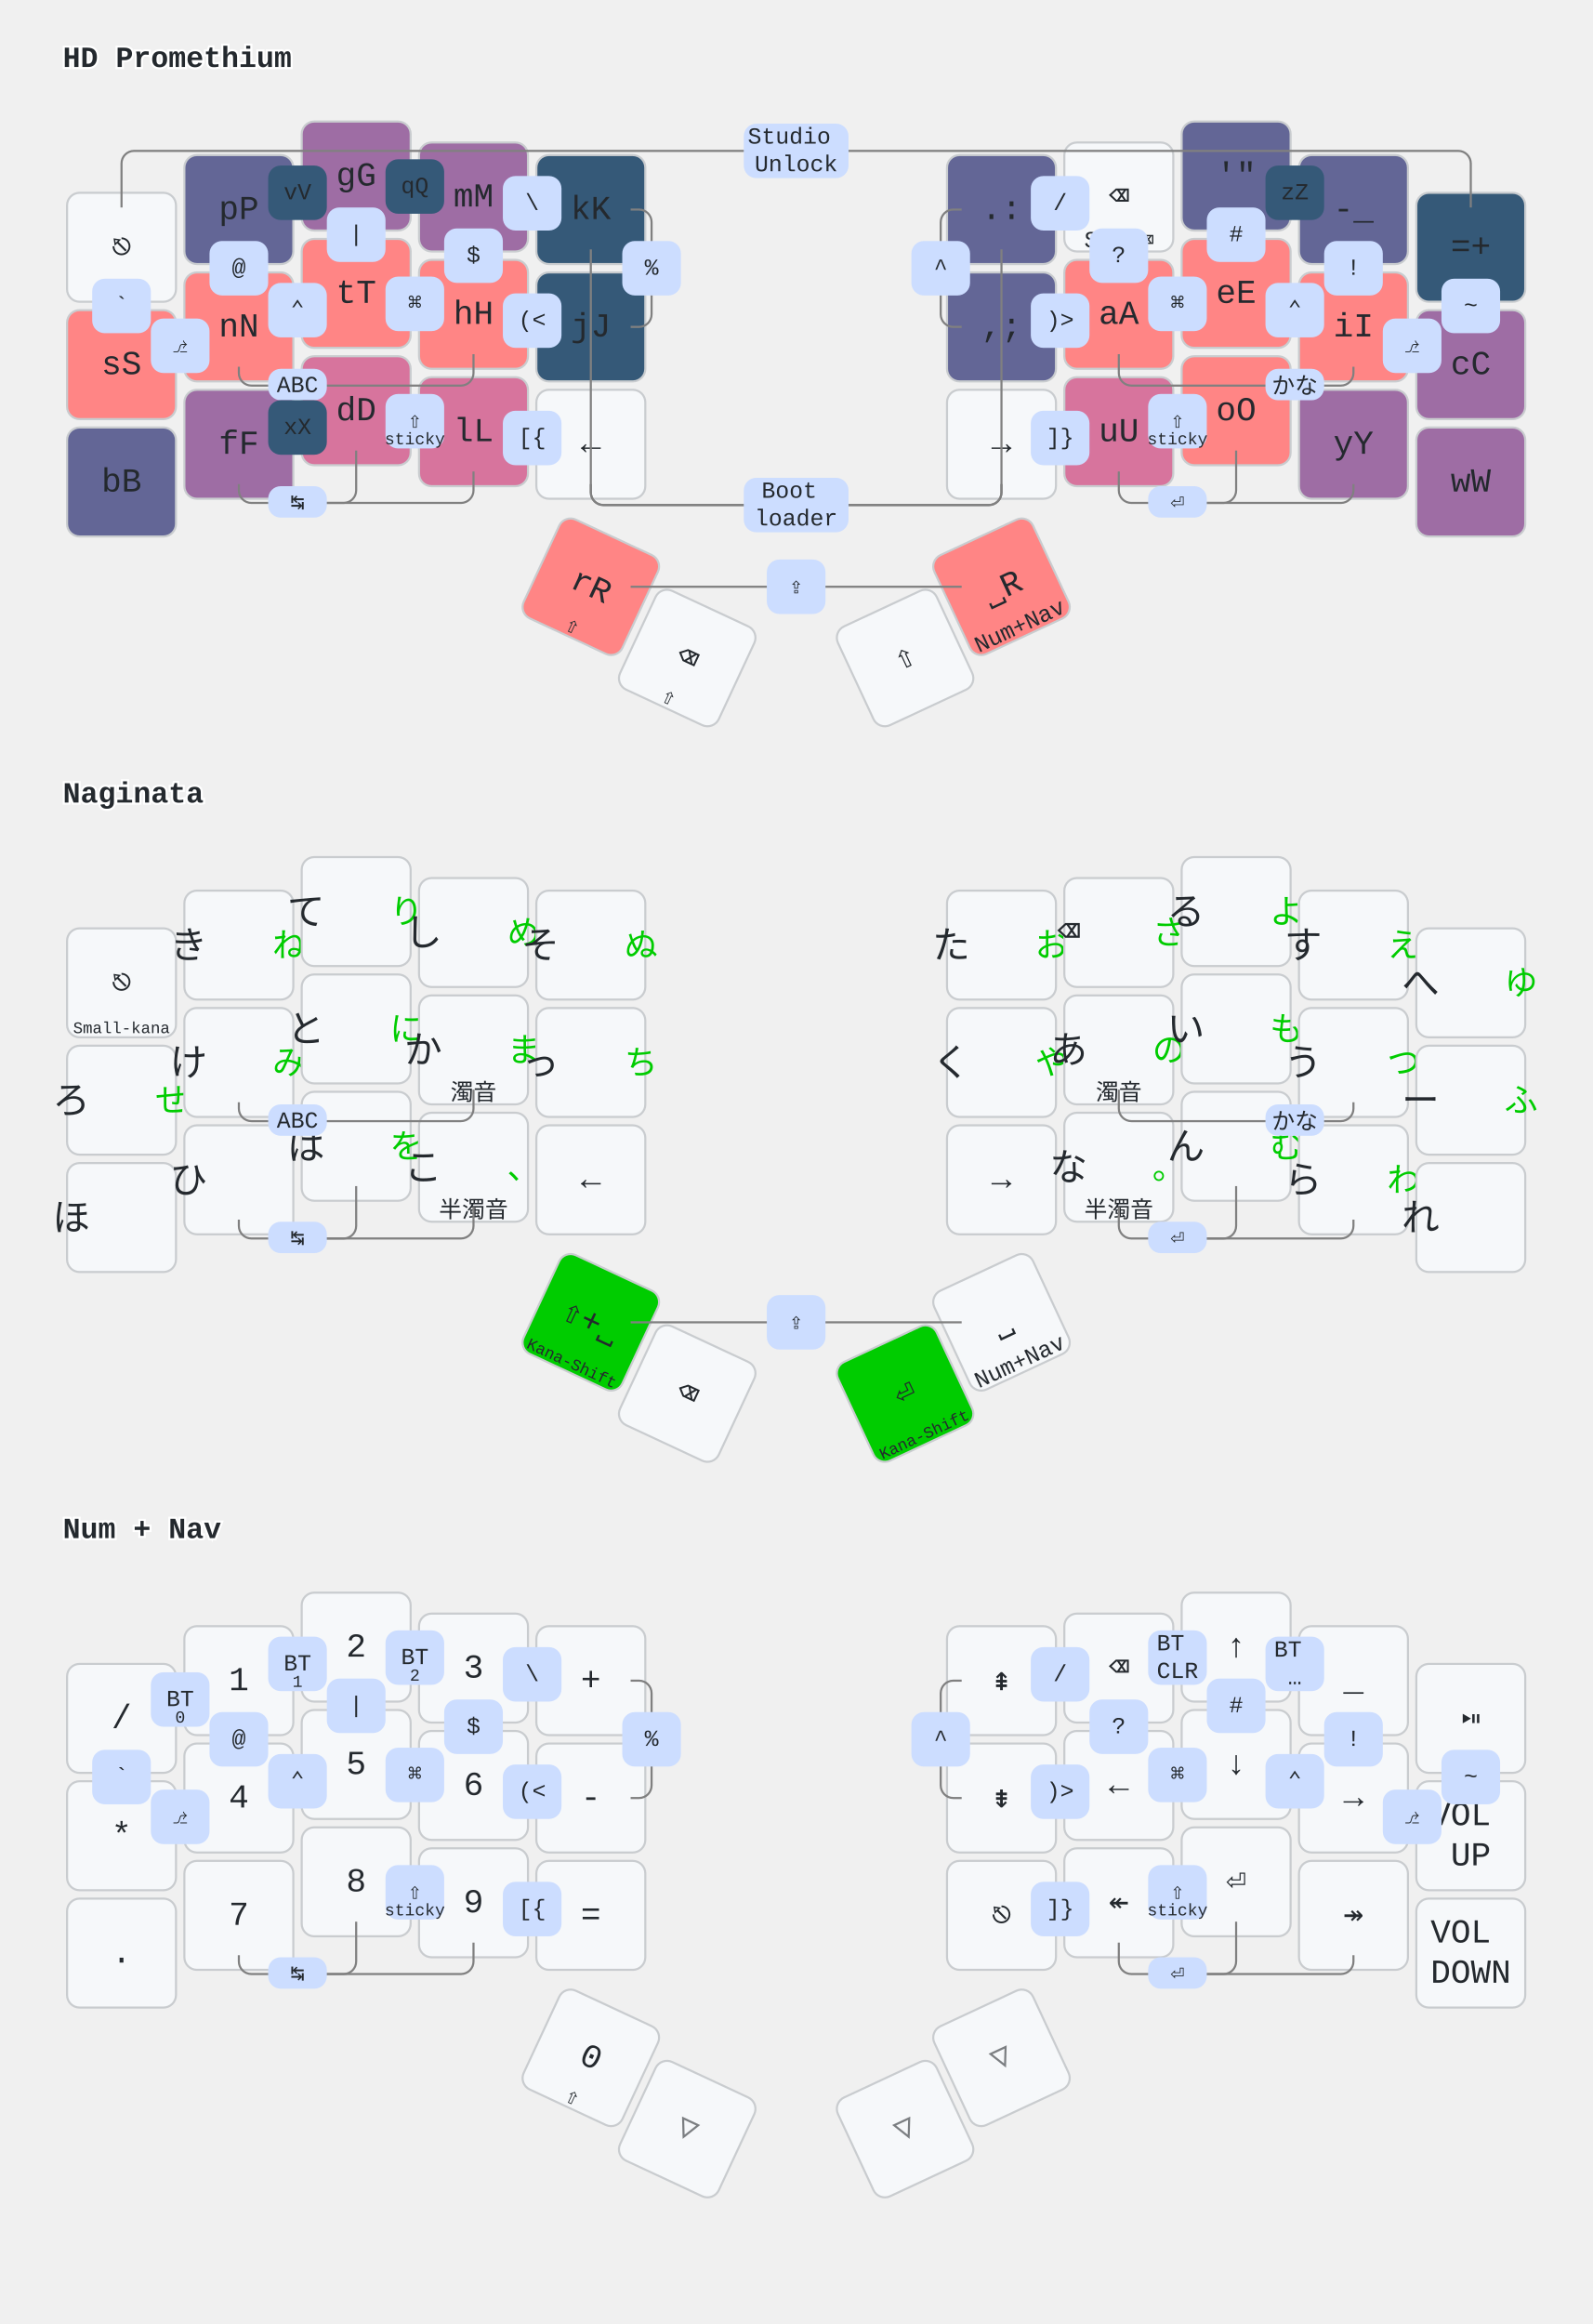
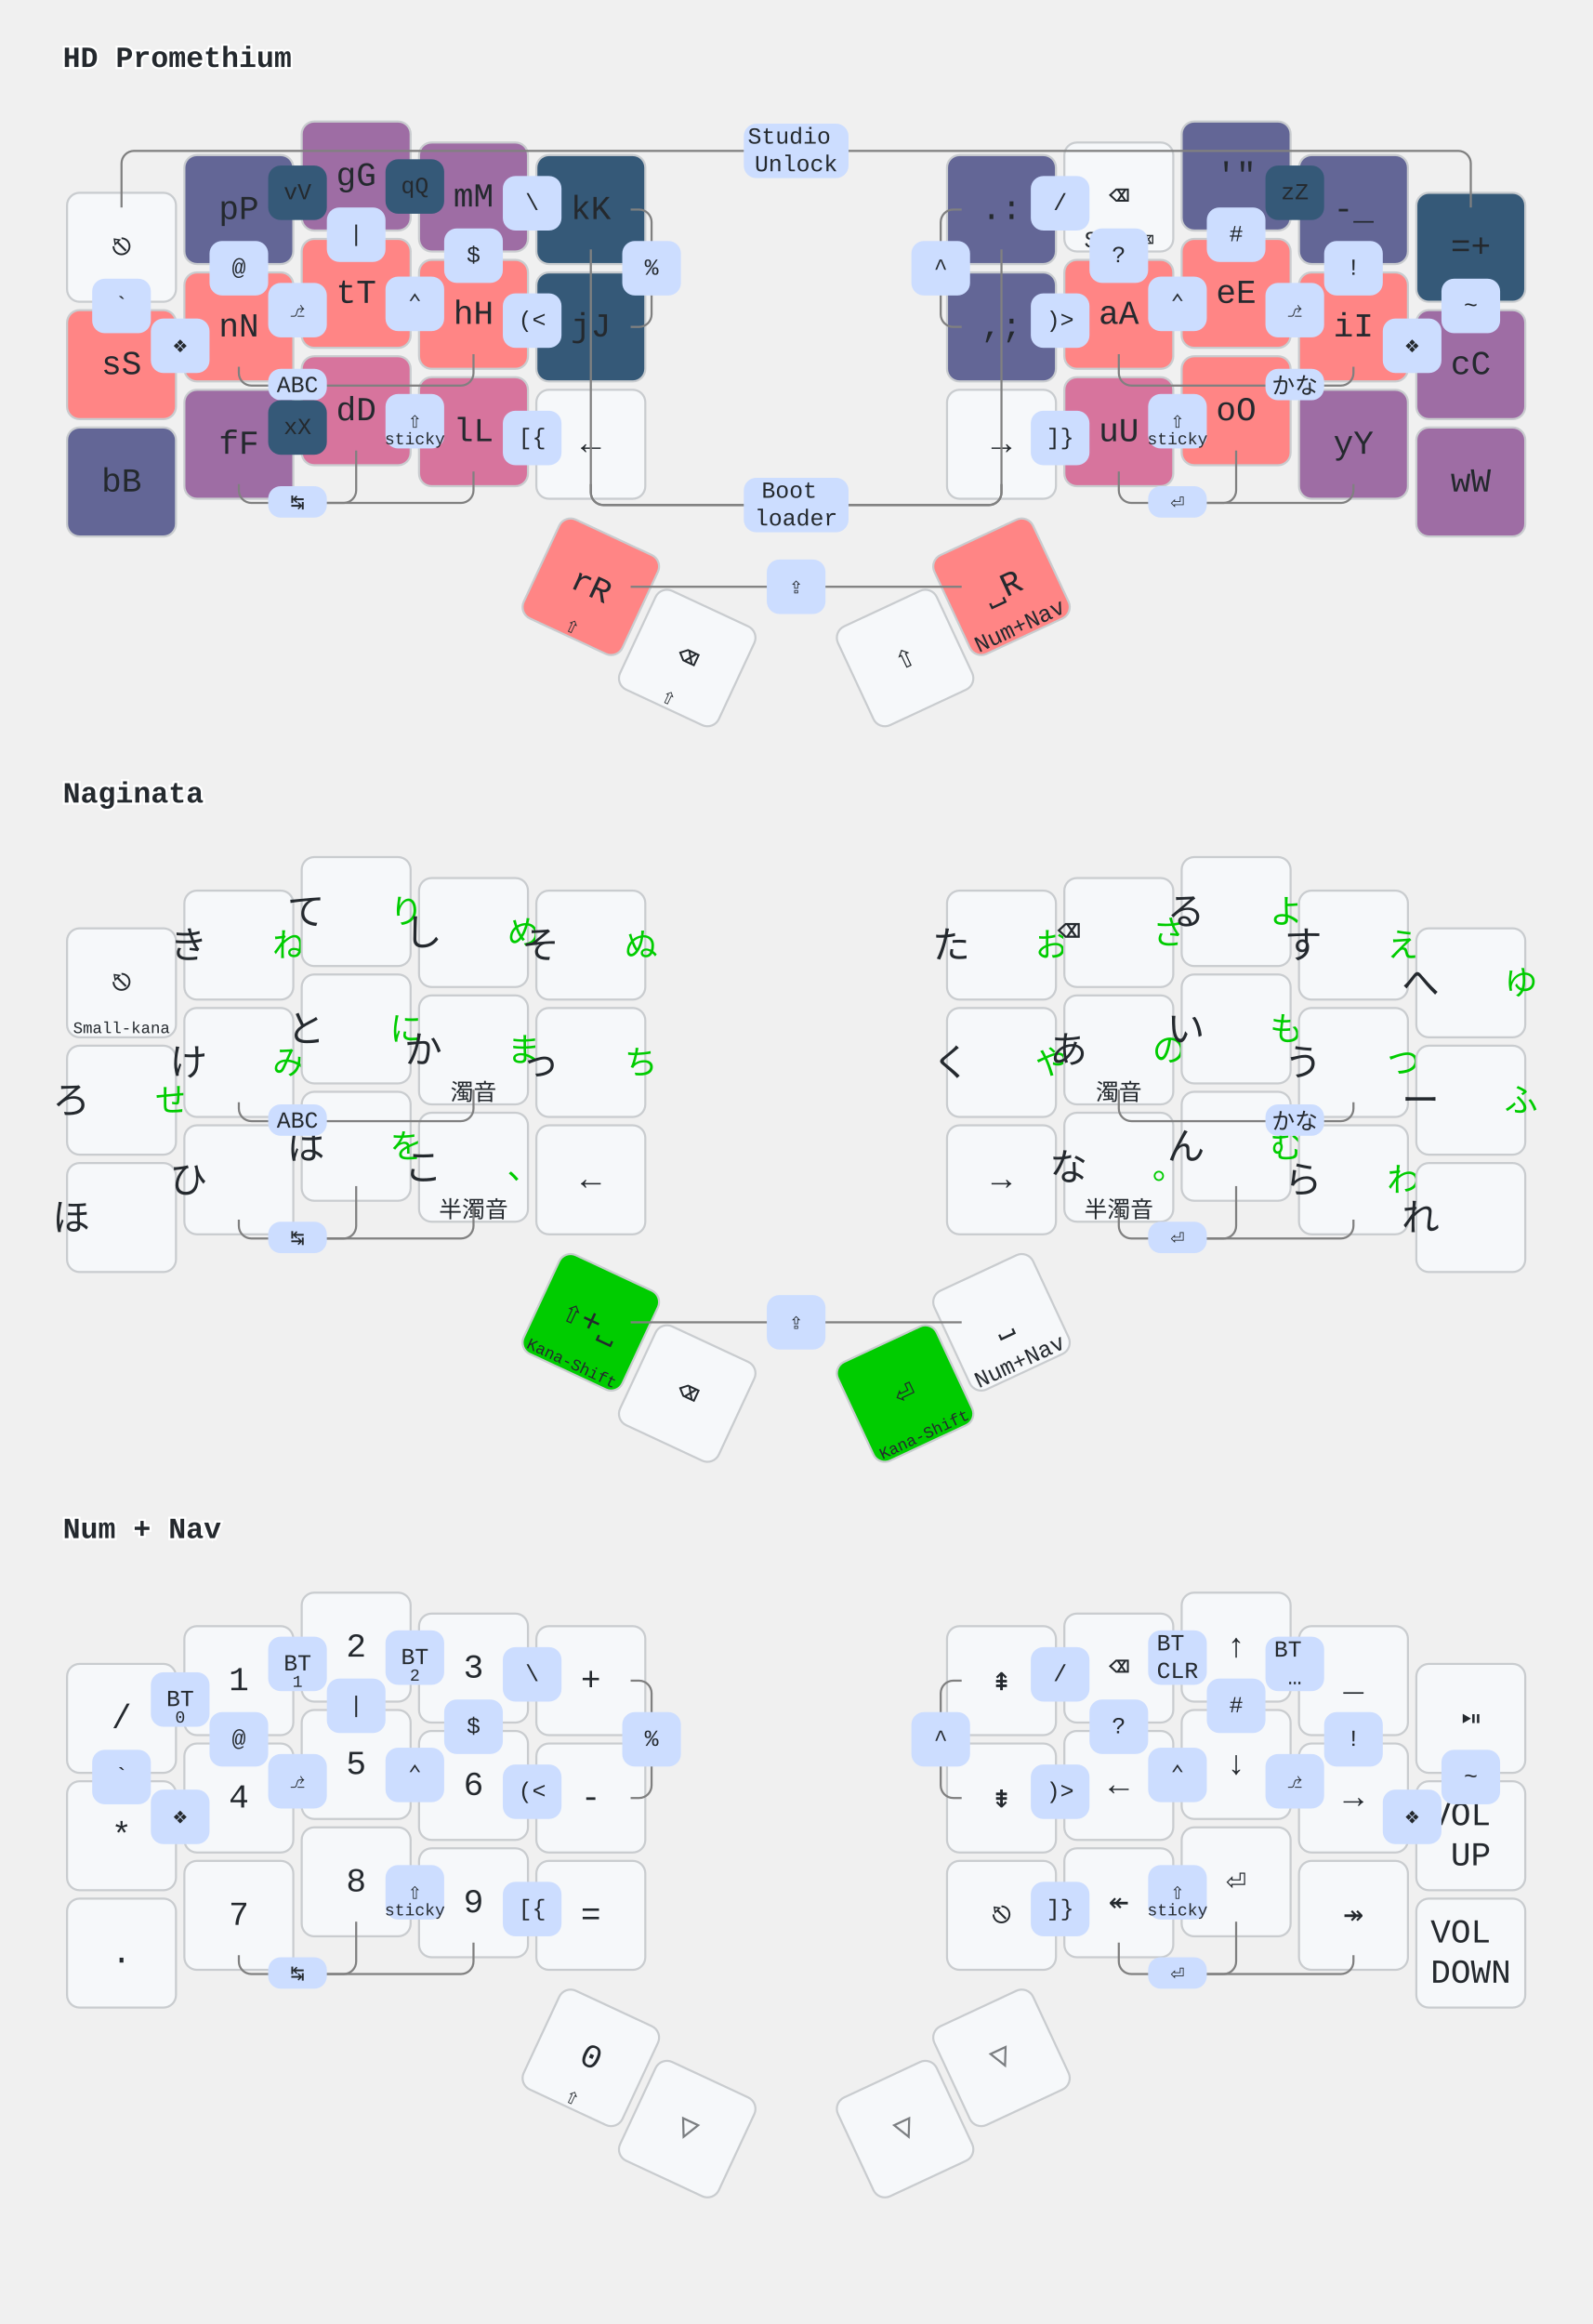
<svg xmlns="http://www.w3.org/2000/svg" width="760" height="1109" viewBox="0 0 760 1109" class="keymap">
  <style>/* inherit to force styles through use tags*/
svg path {
    fill: inherit;
}
/* font and background color specifications */
svg.keymap {
    font-family: SFMono-Regular,Consolas,Liberation Mono,Menlo,monospace;
    font-size: 14px;
    font-kerning: normal;
    text-rendering: optimizeLegibility;
    fill: #24292e;
}

/* default key styling */
rect.key {
    fill: #f6f8fa;
    stroke: #c9cccf;
    stroke-width: 1;
}

/* color accent for combo boxes */
rect.combo {
    fill: #cdf;
}

/* color accent for held keys */
rect.held, rect.combo.held {
    fill: #fdd;
}

/* color accent for ghost (optional) keys */
rect.ghost, rect.combo.ghost {
    stroke-dasharray: 4, 4;
    stroke-width: 2;
}

text {
    text-anchor: middle;
    dominant-baseline: middle;
}

/* styling for layer labels */
text.label {
    font-weight: bold;
    text-anchor: start;
    stroke: white;
    stroke-width: 2;
    paint-order: stroke;
}

text.tap {
    font-size: 16px;
}

/* styling for combo tap, and key hold/shifted label text */
text.combo, text.hold, text.shifted {
    font-size: 11px;
}

text.hold {
    text-anchor: middle;
    dominant-baseline: auto;
}

text.shifted {
    text-anchor: middle;
    dominant-baseline: hanging;
}

/* styling for hold/shifted label text in combo box */
text.combo.hold, text.combo.shifted {
    font-size: 8px;
}

/* lighter symbol for transparent keys */
text.trans {
    fill: #7b7e81;
}

/* styling for combo dendrons */
path.combo {
    stroke-width: 1;
    stroke: gray;
    fill: none;
}

/* Start Tabler Icons Cleanup */
/* cannot use height/width with glyphs */
.icon-tabler &gt; path {
    fill: inherit;
    stroke: inherit;
}
/* hide tabler's default box */
.icon-tabler &gt; path[stroke="none"][fill="none"] {
    visibility: collapse;
}

rect.low {
    fill: #355978;
}
rect.medium-low {
    fill: #636696;
}
rect.medium {
    fill: #9E6DA4;
}
rect.medium-high {
    fill: #D7749D;
}
rect.high {
    fill: #FF8585;
}

/* green styling for Naginata kana-shift */
rect.kshift {
    fill: #00CC00;
}
text.left {
    font-size: 18px;
    translate: 16px 7px;
}
text.right {
    fill: #00CC00;
    font-size: 16px;
    translate: -16px -10px;
}
</style>
  <g transform="translate(30, 0)" class="layer-HD Promethium">
    <text x="0" y="28" class="label" id="HD-Promethium">HD Promethium</text>
    <g transform="translate(0, 56)">
      <g transform="translate(28, 62)" class="key keypos-0">
        <rect rx="6" ry="6" x="-26" y="-26" width="52" height="52" class="key" />
        <text x="0" y="0" class="key tap">⎋</text>
      </g>
      <g transform="translate(84, 44)" class="key medium-low keypos-1">
        <rect rx="6" ry="6" x="-26" y="-26" width="52" height="52" class="key medium-low" />
        <text x="0" y="0" class="key medium-low tap">pP</text>
      </g>
      <g transform="translate(140, 28)" class="key medium keypos-2">
        <rect rx="6" ry="6" x="-26" y="-26" width="52" height="52" class="key medium" />
        <text x="0" y="0" class="key medium tap">gG</text>
      </g>
      <g transform="translate(196, 38)" class="key medium keypos-3">
        <rect rx="6" ry="6" x="-26" y="-26" width="52" height="52" class="key medium" />
        <text x="0" y="0" class="key medium tap">mM</text>
      </g>
      <g transform="translate(252, 44)" class="key low keypos-4">
        <rect rx="6" ry="6" x="-26" y="-26" width="52" height="52" class="key low" />
        <text x="0" y="0" class="key low tap">kK</text>
      </g>
      <g transform="translate(448, 44)" class="key medium-low keypos-5">
        <rect rx="6" ry="6" x="-26" y="-26" width="52" height="52" class="key medium-low" />
        <text x="0" y="0" class="key medium-low tap">.:</text>
      </g>
      <g transform="translate(504, 38)" class="key keypos-6">
        <rect rx="6" ry="6" x="-26" y="-26" width="52" height="52" class="key" />
        <text x="0" y="0" class="key tap">⌫</text>
        <text x="0" y="24" class="key hold">Sft+⌫</text>
      </g>
      <g transform="translate(560, 28)" class="key medium-low keypos-7">
        <rect rx="6" ry="6" x="-26" y="-26" width="52" height="52" class="key medium-low" />
        <text x="0" y="0" class="key medium-low tap">'"</text>
      </g>
      <g transform="translate(616, 44)" class="key medium-low keypos-8">
        <rect rx="6" ry="6" x="-26" y="-26" width="52" height="52" class="key medium-low" />
        <text x="0" y="0" class="key medium-low tap">-_</text>
      </g>
      <g transform="translate(672, 62)" class="key low keypos-9">
        <rect rx="6" ry="6" x="-26" y="-26" width="52" height="52" class="key low" />
        <text x="0" y="0" class="key low tap">=+</text>
      </g>
      <g transform="translate(28, 118)" class="key high keypos-10">
        <rect rx="6" ry="6" x="-26" y="-26" width="52" height="52" class="key high" />
        <text x="0" y="0" class="key high tap">sS</text>
      </g>
      <g transform="translate(84, 100)" class="key high keypos-11">
        <rect rx="6" ry="6" x="-26" y="-26" width="52" height="52" class="key high" />
        <text x="0" y="0" class="key high tap">nN</text>
      </g>
      <g transform="translate(140, 84)" class="key high keypos-12">
        <rect rx="6" ry="6" x="-26" y="-26" width="52" height="52" class="key high" />
        <text x="0" y="0" class="key high tap">tT</text>
      </g>
      <g transform="translate(196, 94)" class="key high keypos-13">
        <rect rx="6" ry="6" x="-26" y="-26" width="52" height="52" class="key high" />
        <text x="0" y="0" class="key high tap">hH</text>
      </g>
      <g transform="translate(252, 100)" class="key low keypos-14">
        <rect rx="6" ry="6" x="-26" y="-26" width="52" height="52" class="key low" />
        <text x="0" y="0" class="key low tap">jJ</text>
      </g>
      <g transform="translate(448, 100)" class="key medium-low keypos-15">
        <rect rx="6" ry="6" x="-26" y="-26" width="52" height="52" class="key medium-low" />
        <text x="0" y="0" class="key medium-low tap">,;</text>
      </g>
      <g transform="translate(504, 94)" class="key high keypos-16">
        <rect rx="6" ry="6" x="-26" y="-26" width="52" height="52" class="key high" />
        <text x="0" y="0" class="key high tap">aA</text>
      </g>
      <g transform="translate(560, 84)" class="key high keypos-17">
        <rect rx="6" ry="6" x="-26" y="-26" width="52" height="52" class="key high" />
        <text x="0" y="0" class="key high tap">eE</text>
      </g>
      <g transform="translate(616, 100)" class="key high keypos-18">
        <rect rx="6" ry="6" x="-26" y="-26" width="52" height="52" class="key high" />
        <text x="0" y="0" class="key high tap">iI</text>
      </g>
      <g transform="translate(672, 118)" class="key medium keypos-19">
        <rect rx="6" ry="6" x="-26" y="-26" width="52" height="52" class="key medium" />
        <text x="0" y="0" class="key medium tap">cC</text>
      </g>
      <g transform="translate(28, 174)" class="key medium-low keypos-20">
        <rect rx="6" ry="6" x="-26" y="-26" width="52" height="52" class="key medium-low" />
        <text x="0" y="0" class="key medium-low tap">bB</text>
      </g>
      <g transform="translate(84, 156)" class="key medium keypos-21">
        <rect rx="6" ry="6" x="-26" y="-26" width="52" height="52" class="key medium" />
        <text x="0" y="0" class="key medium tap">fF</text>
      </g>
      <g transform="translate(140, 140)" class="key medium-high keypos-22">
        <rect rx="6" ry="6" x="-26" y="-26" width="52" height="52" class="key medium-high" />
        <text x="0" y="0" class="key medium-high tap">dD</text>
      </g>
      <g transform="translate(196, 150)" class="key medium-high keypos-23">
        <rect rx="6" ry="6" x="-26" y="-26" width="52" height="52" class="key medium-high" />
        <text x="0" y="0" class="key medium-high tap">lL</text>
      </g>
      <g transform="translate(252, 156)" class="key keypos-24">
        <rect rx="6" ry="6" x="-26" y="-26" width="52" height="52" class="key" />
        <text x="0" y="0" class="key tap">←</text>
      </g>
      <g transform="translate(448, 156)" class="key keypos-25">
        <rect rx="6" ry="6" x="-26" y="-26" width="52" height="52" class="key" />
        <text x="0" y="0" class="key tap">→</text>
      </g>
      <g transform="translate(504, 150)" class="key medium-high keypos-26">
        <rect rx="6" ry="6" x="-26" y="-26" width="52" height="52" class="key medium-high" />
        <text x="0" y="0" class="key medium-high tap">uU</text>
      </g>
      <g transform="translate(560, 140)" class="key high keypos-27">
        <rect rx="6" ry="6" x="-26" y="-26" width="52" height="52" class="key high" />
        <text x="0" y="0" class="key high tap">oO</text>
      </g>
      <g transform="translate(616, 156)" class="key medium keypos-28">
        <rect rx="6" ry="6" x="-26" y="-26" width="52" height="52" class="key medium" />
        <text x="0" y="0" class="key medium tap">yY</text>
      </g>
      <g transform="translate(672, 174)" class="key medium keypos-29">
        <rect rx="6" ry="6" x="-26" y="-26" width="52" height="52" class="key medium" />
        <text x="0" y="0" class="key medium tap">wW</text>
      </g>
      <g transform="translate(252, 224) rotate(25.0)" class="key high keypos-30">
        <rect rx="6" ry="6" x="-26" y="-26" width="52" height="52" class="key high" />
        <text x="0" y="0" class="key high tap">rR</text>
        <text x="0" y="24" class="key high hold">⇧</text>
      </g>
      <g transform="translate(298, 258) rotate(25.0)" class="key keypos-31">
        <rect rx="6" ry="6" x="-26" y="-26" width="52" height="52" class="key" />
        <text x="0" y="0" class="key tap">⌫</text>
        <text x="0" y="24" class="key hold">⇧</text>
      </g>
      <g transform="translate(402, 258) rotate(-25.0)" class="key keypos-32">
        <rect rx="6" ry="6" x="-26" y="-26" width="52" height="52" class="key" />
        <text x="0" y="0" class="key tap">⇧</text>
      </g>
      <g transform="translate(448, 224) rotate(-25.0)" class="key high keypos-33">
        <rect rx="6" ry="6" x="-26" y="-26" width="52" height="52" class="key high" />
        <text x="0" y="0" class="key high tap">⎵R</text>
        <text x="0" y="24" class="key high hold">Num+Nav</text>
      </g>
      <g class="combo combopos-0">
        <path d="M350,16 h-316 a6.0,6.0 0 0 0 -6.0,6.0 v21" class="combo" />
        <path d="M350,16 h316 a6.0,6.0 0 0 1 6.0,6.0 v21" class="combo" />
        <rect rx="6" ry="6" x="325" y="3" width="50" height="26" class="combo" />
        <text x="350" y="16" class="combo tap">
          <tspan x="350" dy="-0.6em">Studio</tspan>
          <tspan x="350" dy="1.2em">Unlock</tspan>
        </text>
      </g>
      <g class="combo combopos-1">
        <path d="M350,185 h-92 a6.0,6.0 0 0 1 -6.0,-6.0 v-116" class="combo" />
        <path d="M350,185 h92 a6.0,6.0 0 0 0 6.0,-6.0 v-116" class="combo" />
        <path d="M350,185 h-92 a6.0,6.0 0 0 1 -6.0,-6.0 v-4" class="combo" />
        <path d="M350,185 h92 a6.0,6.0 0 0 0 6.0,-6.0 v-4" class="combo" />
        <rect rx="6" ry="6" x="325" y="172" width="50" height="26" class="combo" />
        <text x="350" y="185" class="combo tap">
          <tspan x="350" dy="-0.6em">Boot</tspan>
          <tspan x="350" dy="1.2em">loader</tspan>
        </text>
      </g>
      <g class="combo combopos-2">
        <path d="M588,128 h-78 a6.0,6.0 0 0 1 -6.0,-6.0 v-9" class="combo" />
        <path d="M588,128 h22 a6.0,6.0 0 0 0 6.0,-6.0 v-3" class="combo" />
        <rect rx="6" ry="6" x="574" y="120" width="28" height="15" class="combo" />
        <text x="588" y="128" class="combo tap">かな</text>
      </g>
      <g class="combo combopos-3">
        <path d="M112,128 h78 a6.0,6.0 0 0 0 6.0,-6.0 v-9" class="combo" />
        <path d="M112,128 h-22 a6.0,6.0 0 0 1 -6.0,-6.0 v-3" class="combo" />
        <rect rx="6" ry="6" x="98" y="120" width="28" height="15" class="combo" />
        <text x="112" y="128" class="combo tap">ABC</text>
      </g>
      <g class="combo combopos-4">
        <path d="M112,184 h78 a6.0,6.0 0 0 0 6.0,-6.0 v-9" class="combo" />
        <path d="M112,184 h22 a6.0,6.0 0 0 0 6.0,-6.0 v-19" class="combo" />
        <path d="M112,184 h-22 a6.0,6.0 0 0 1 -6.0,-6.0 v-3" class="combo" />
        <rect rx="6" ry="6" x="98" y="176" width="28" height="15" class="combo" />
        <text x="112" y="184" class="combo tap">↹</text>
      </g>
      <g class="combo combopos-5">
        <path d="M532,184 h-22 a6.0,6.0 0 0 1 -6.0,-6.0 v-9" class="combo" />
        <path d="M532,184 h22 a6.0,6.0 0 0 0 6.0,-6.0 v-19" class="combo" />
        <path d="M532,184 h78 a6.0,6.0 0 0 0 6.0,-6.0 v-3" class="combo" />
        <rect rx="6" ry="6" x="518" y="176" width="28" height="15" class="combo" />
        <text x="532" y="184" class="combo tap">⏎</text>
      </g>
      <g class="combo combopos-6">
        <rect rx="6" ry="6" x="42" y="96" width="28" height="26" class="combo" />
-         <text x="56" y="109" class="combo tap">⎇</text>
+         <text x="56" y="109" class="combo tap">❖</text>
      </g>
      <g class="combo combopos-7">
        <rect rx="6" ry="6" x="630" y="96" width="28" height="26" class="combo" />
-         <text x="644" y="109" class="combo tap">⎇</text>
+         <text x="644" y="109" class="combo tap">❖</text>
      </g>
      <g class="combo combopos-8">
        <rect rx="6" ry="6" x="98" y="79" width="28" height="26" class="combo" />
-         <text x="112" y="92" class="combo tap">⌃</text>
+         <text x="112" y="92" class="combo tap">⎇</text>
      </g>
      <g class="combo combopos-9">
        <rect rx="6" ry="6" x="574" y="79" width="28" height="26" class="combo" />
-         <text x="588" y="92" class="combo tap">⌃</text>
+         <text x="588" y="92" class="combo tap">⎇</text>
      </g>
      <g class="combo combopos-10">
        <rect rx="6" ry="6" x="154" y="76" width="28" height="26" class="combo" />
-         <text x="168" y="89" class="combo tap">⌘</text>
+         <text x="168" y="89" class="combo tap">⌃</text>
      </g>
      <g class="combo combopos-11">
        <rect rx="6" ry="6" x="518" y="76" width="28" height="26" class="combo" />
-         <text x="532" y="89" class="combo tap">⌘</text>
+         <text x="532" y="89" class="combo tap">⌃</text>
      </g>
      <g class="combo combopos-18">
        <rect rx="6" ry="6" x="154" y="132" width="28" height="26" class="combo" />
        <text x="168" y="145" class="combo tap">⇧</text>
        <text x="168" y="156" class="combo hold">sticky</text>
      </g>
      <g class="combo combopos-19">
        <rect rx="6" ry="6" x="518" y="132" width="28" height="26" class="combo" />
        <text x="532" y="145" class="combo tap">⇧</text>
        <text x="532" y="156" class="combo hold">sticky</text>
      </g>
      <g class="combo low combopos-20">
        <rect rx="6" ry="6" x="154" y="20" width="28" height="26" class="combo low" />
        <text x="168" y="33" class="combo low tap">qQ</text>
      </g>
      <g class="combo low combopos-21">
        <rect rx="6" ry="6" x="574" y="23" width="28" height="26" class="combo low" />
        <text x="588" y="36" class="combo low tap">zZ</text>
      </g>
      <g class="combo low combopos-22">
        <rect rx="6" ry="6" x="98" y="23" width="28" height="26" class="combo low" />
        <text x="112" y="36" class="combo low tap">vV</text>
      </g>
      <g class="combo low combopos-23">
        <rect rx="6" ry="6" x="98" y="135" width="28" height="26" class="combo low" />
        <text x="112" y="148" class="combo low tap">xX</text>
      </g>
      <g class="combo combopos-24">
        <path d="M350,224 l-79,0" class="combo" />
        <path d="M350,224 l79,0" class="combo" />
        <rect rx="6" ry="6" x="336" y="211" width="28" height="26" class="combo" />
        <text x="350" y="224" class="combo tap">⇪</text>
      </g>
      <g class="combo combopos-26">
        <rect rx="6" ry="6" x="14" y="77" width="28" height="26" class="combo" />
        <text x="28" y="90" class="combo tap">`</text>
      </g>
      <g class="combo combopos-27">
        <rect rx="6" ry="6" x="70" y="59" width="28" height="26" class="combo" />
        <text x="84" y="72" class="combo tap">@</text>
      </g>
      <g class="combo combopos-28">
        <rect rx="6" ry="6" x="126" y="43" width="28" height="26" class="combo" />
        <text x="140" y="56" class="combo tap">|</text>
      </g>
      <g class="combo combopos-29">
        <rect rx="6" ry="6" x="182" y="53" width="28" height="26" class="combo" />
        <text x="196" y="66" class="combo tap">$</text>
      </g>
      <g class="combo combopos-30">
        <rect rx="6" ry="6" x="210" y="28" width="28" height="26" class="combo" />
        <text x="224" y="41" class="combo tap">\</text>
      </g>
      <g class="combo combopos-31">
        <path d="M281,72 v-22 a6.0,6.0 0 0 0 -6.0,-6.0 h-4" class="combo" />
        <path d="M281,72 v22 a6.0,6.0 0 0 1 -6.0,6.0 h-4" class="combo" />
        <rect rx="6" ry="6" x="267" y="59" width="28" height="26" class="combo" />
        <text x="281" y="72" class="combo tap">%</text>
      </g>
      <g class="combo combopos-32">
        <rect rx="6" ry="6" x="462" y="28" width="28" height="26" class="combo" />
        <text x="476" y="41" class="combo tap">/</text>
      </g>
      <g class="combo combopos-33">
        <path d="M419,72 v-22 a6.0,6.0 0 0 1 6.0,-6.0 h4" class="combo" />
        <path d="M419,72 v22 a6.0,6.0 0 0 0 6.0,6.0 h4" class="combo" />
        <rect rx="6" ry="6" x="405" y="59" width="28" height="26" class="combo" />
        <text x="419" y="72" class="combo tap">^</text>
      </g>
      <g class="combo combopos-34">
        <rect rx="6" ry="6" x="490" y="53" width="28" height="26" class="combo" />
        <text x="504" y="66" class="combo tap">?</text>
      </g>
      <g class="combo combopos-35">
        <rect rx="6" ry="6" x="546" y="43" width="28" height="26" class="combo" />
        <text x="560" y="56" class="combo tap">#</text>
      </g>
      <g class="combo combopos-36">
        <rect rx="6" ry="6" x="602" y="59" width="28" height="26" class="combo" />
        <text x="616" y="72" class="combo tap">!</text>
      </g>
      <g class="combo combopos-37">
        <rect rx="6" ry="6" x="658" y="77" width="28" height="26" class="combo" />
        <text x="672" y="90" class="combo tap">~</text>
      </g>
      <g class="combo combopos-38">
        <rect rx="6" ry="6" x="210" y="84" width="28" height="26" class="combo" />
        <text x="224" y="97" class="combo tap">(&lt;</text>
      </g>
      <g class="combo combopos-39">
        <rect rx="6" ry="6" x="462" y="84" width="28" height="26" class="combo" />
        <text x="476" y="97" class="combo tap">)&gt;</text>
      </g>
      <g class="combo combopos-40">
        <rect rx="6" ry="6" x="210" y="140" width="28" height="26" class="combo" />
        <text x="224" y="153" class="combo tap">[{</text>
      </g>
      <g class="combo combopos-41">
        <rect rx="6" ry="6" x="462" y="140" width="28" height="26" class="combo" />
        <text x="476" y="153" class="combo tap">]}</text>
      </g>
    </g>
  </g>
  <g transform="translate(30, 351)" class="layer-Naginata">
    <text x="0" y="28" class="label" id="Naginata">Naginata</text>
    <g transform="translate(0, 56)">
      <g transform="translate(28, 62)" class="key keypos-0">
        <rect rx="6" ry="6" x="-26" y="-26" width="52" height="52" class="key" />
        <text x="0" y="0" class="key tap">⎋</text>
        <text x="0" y="24" class="key hold">
          <tspan style="font-size: 70%">Small-kana</tspan>
        </text>
      </g>
      <g transform="translate(84, 44)" class="key keypos-1">
        <rect rx="6" ry="6" x="-26" y="-26" width="52" height="52" class="key" />
        <text x="-24" y="0" class="key left">き</text>
        <text x="24" y="0" class="key right">ね</text>
      </g>
      <g transform="translate(140, 28)" class="key keypos-2">
        <rect rx="6" ry="6" x="-26" y="-26" width="52" height="52" class="key" />
        <text x="-24" y="0" class="key left">て</text>
        <text x="24" y="0" class="key right">り</text>
      </g>
      <g transform="translate(196, 38)" class="key keypos-3">
        <rect rx="6" ry="6" x="-26" y="-26" width="52" height="52" class="key" />
        <text x="-24" y="0" class="key left">し</text>
        <text x="24" y="0" class="key right">め</text>
      </g>
      <g transform="translate(252, 44)" class="key keypos-4">
        <rect rx="6" ry="6" x="-26" y="-26" width="52" height="52" class="key" />
        <text x="-24" y="0" class="key left">そ</text>
        <text x="24" y="0" class="key right">ぬ</text>
      </g>
      <g transform="translate(448, 44)" class="key keypos-5">
        <rect rx="6" ry="6" x="-26" y="-26" width="52" height="52" class="key" />
        <text x="-24" y="0" class="key left">た</text>
        <text x="24" y="0" class="key right">お</text>
      </g>
      <g transform="translate(504, 38)" class="key keypos-6">
        <rect rx="6" ry="6" x="-26" y="-26" width="52" height="52" class="key" />
        <text x="-24" y="0" class="key left">⌫</text>
        <text x="24" y="0" class="key right">さ</text>
      </g>
      <g transform="translate(560, 28)" class="key keypos-7">
        <rect rx="6" ry="6" x="-26" y="-26" width="52" height="52" class="key" />
        <text x="-24" y="0" class="key left">る</text>
        <text x="24" y="0" class="key right">よ</text>
      </g>
      <g transform="translate(616, 44)" class="key keypos-8">
        <rect rx="6" ry="6" x="-26" y="-26" width="52" height="52" class="key" />
        <text x="-24" y="0" class="key left">す</text>
        <text x="24" y="0" class="key right">え</text>
      </g>
      <g transform="translate(672, 62)" class="key keypos-9">
        <rect rx="6" ry="6" x="-26" y="-26" width="52" height="52" class="key" />
        <text x="-24" y="0" class="key left">へ</text>
        <text x="24" y="0" class="key right">ゆ</text>
      </g>
      <g transform="translate(28, 118)" class="key keypos-10">
        <rect rx="6" ry="6" x="-26" y="-26" width="52" height="52" class="key" />
        <text x="-24" y="0" class="key left">ろ</text>
        <text x="24" y="0" class="key right">せ</text>
      </g>
      <g transform="translate(84, 100)" class="key keypos-11">
        <rect rx="6" ry="6" x="-26" y="-26" width="52" height="52" class="key" />
        <text x="-24" y="0" class="key left">け</text>
        <text x="24" y="0" class="key right">み</text>
      </g>
      <g transform="translate(140, 84)" class="key keypos-12">
        <rect rx="6" ry="6" x="-26" y="-26" width="52" height="52" class="key" />
        <text x="-24" y="0" class="key left">と</text>
        <text x="24" y="0" class="key right">に</text>
      </g>
      <g transform="translate(196, 94)" class="key keypos-13">
        <rect rx="6" ry="6" x="-26" y="-26" width="52" height="52" class="key" />
        <text x="0" y="24" class="key hold">濁音</text>
        <text x="-24" y="0" class="key left">か</text>
        <text x="24" y="0" class="key right">ま</text>
      </g>
      <g transform="translate(252, 100)" class="key keypos-14">
        <rect rx="6" ry="6" x="-26" y="-26" width="52" height="52" class="key" />
        <text x="-24" y="0" class="key left">っ</text>
        <text x="24" y="0" class="key right">ち</text>
      </g>
      <g transform="translate(448, 100)" class="key keypos-15">
        <rect rx="6" ry="6" x="-26" y="-26" width="52" height="52" class="key" />
        <text x="-24" y="0" class="key left">く</text>
        <text x="24" y="0" class="key right">や</text>
      </g>
      <g transform="translate(504, 94)" class="key keypos-16">
        <rect rx="6" ry="6" x="-26" y="-26" width="52" height="52" class="key" />
        <text x="0" y="24" class="key hold">濁音</text>
        <text x="-24" y="0" class="key left">あ</text>
        <text x="24" y="0" class="key right">の</text>
      </g>
      <g transform="translate(560, 84)" class="key keypos-17">
        <rect rx="6" ry="6" x="-26" y="-26" width="52" height="52" class="key" />
        <text x="-24" y="0" class="key left">い</text>
        <text x="24" y="0" class="key right">も</text>
      </g>
      <g transform="translate(616, 100)" class="key keypos-18">
        <rect rx="6" ry="6" x="-26" y="-26" width="52" height="52" class="key" />
        <text x="-24" y="0" class="key left">う</text>
        <text x="24" y="0" class="key right">つ</text>
      </g>
      <g transform="translate(672, 118)" class="key keypos-19">
        <rect rx="6" ry="6" x="-26" y="-26" width="52" height="52" class="key" />
        <text x="-24" y="0" class="key left">ー</text>
        <text x="24" y="0" class="key right">ふ</text>
      </g>
      <g transform="translate(28, 174)" class="key keypos-20">
        <rect rx="6" ry="6" x="-26" y="-26" width="52" height="52" class="key" />
        <text x="-24" y="0" class="key left">ほ</text>
      </g>
      <g transform="translate(84, 156)" class="key keypos-21">
        <rect rx="6" ry="6" x="-26" y="-26" width="52" height="52" class="key" />
        <text x="-24" y="0" class="key left">ひ</text>
      </g>
      <g transform="translate(140, 140)" class="key keypos-22">
        <rect rx="6" ry="6" x="-26" y="-26" width="52" height="52" class="key" />
        <text x="-24" y="0" class="key left">は</text>
        <text x="24" y="0" class="key right">を</text>
      </g>
      <g transform="translate(196, 150)" class="key keypos-23">
        <rect rx="6" ry="6" x="-26" y="-26" width="52" height="52" class="key" />
        <text x="0" y="24" class="key hold">半濁音</text>
        <text x="-24" y="0" class="key left">こ</text>
        <text x="24" y="0" class="key right">、</text>
      </g>
      <g transform="translate(252, 156)" class="key keypos-24">
        <rect rx="6" ry="6" x="-26" y="-26" width="52" height="52" class="key" />
        <text x="0" y="0" class="key tap">←</text>
      </g>
      <g transform="translate(448, 156)" class="key keypos-25">
        <rect rx="6" ry="6" x="-26" y="-26" width="52" height="52" class="key" />
        <text x="0" y="0" class="key tap">→</text>
      </g>
      <g transform="translate(504, 150)" class="key keypos-26">
        <rect rx="6" ry="6" x="-26" y="-26" width="52" height="52" class="key" />
        <text x="0" y="24" class="key hold">半濁音</text>
        <text x="-24" y="0" class="key left">な</text>
        <text x="24" y="0" class="key right">。</text>
      </g>
      <g transform="translate(560, 140)" class="key keypos-27">
        <rect rx="6" ry="6" x="-26" y="-26" width="52" height="52" class="key" />
        <text x="-24" y="0" class="key left">ん</text>
        <text x="24" y="0" class="key right">む</text>
      </g>
      <g transform="translate(616, 156)" class="key keypos-28">
        <rect rx="6" ry="6" x="-26" y="-26" width="52" height="52" class="key" />
        <text x="-24" y="0" class="key left">ら</text>
        <text x="24" y="0" class="key right">わ</text>
      </g>
      <g transform="translate(672, 174)" class="key keypos-29">
        <rect rx="6" ry="6" x="-26" y="-26" width="52" height="52" class="key" />
        <text x="-24" y="0" class="key left">れ</text>
      </g>
      <g transform="translate(252, 224) rotate(25.0)" class="key kshift keypos-30">
        <rect rx="6" ry="6" x="-26" y="-26" width="52" height="52" class="key kshift" />
        <text x="0" y="0" class="key kshift tap">⇧+⎵</text>
        <text x="0" y="24" class="key kshift hold">
          <tspan style="font-size: 70%">Kana-Shift</tspan>
        </text>
      </g>
      <g transform="translate(298, 258) rotate(25.0)" class="key keypos-31">
        <rect rx="6" ry="6" x="-26" y="-26" width="52" height="52" class="key" />
        <text x="0" y="0" class="key tap">⌫</text>
      </g>
      <g transform="translate(402, 258) rotate(-25.0)" class="key kshift keypos-32">
        <rect rx="6" ry="6" x="-26" y="-26" width="52" height="52" class="key kshift" />
        <text x="0" y="0" class="key kshift tap">⏎</text>
        <text x="0" y="24" class="key kshift hold">
          <tspan style="font-size: 70%">Kana-Shift</tspan>
        </text>
      </g>
      <g transform="translate(448, 224) rotate(-25.0)" class="key keypos-33">
        <rect rx="6" ry="6" x="-26" y="-26" width="52" height="52" class="key" />
        <text x="0" y="0" class="key tap">⎵</text>
        <text x="0" y="24" class="key hold">Num+Nav</text>
      </g>
      <g class="combo combopos-0">
        <path d="M588,128 h-78 a6.0,6.0 0 0 1 -6.0,-6.0 v-9" class="combo" />
        <path d="M588,128 h22 a6.0,6.0 0 0 0 6.0,-6.0 v-3" class="combo" />
        <rect rx="6" ry="6" x="574" y="120" width="28" height="15" class="combo" />
        <text x="588" y="128" class="combo tap">かな</text>
      </g>
      <g class="combo combopos-1">
        <path d="M112,128 h78 a6.0,6.0 0 0 0 6.0,-6.0 v-9" class="combo" />
        <path d="M112,128 h-22 a6.0,6.0 0 0 1 -6.0,-6.0 v-3" class="combo" />
        <rect rx="6" ry="6" x="98" y="120" width="28" height="15" class="combo" />
        <text x="112" y="128" class="combo tap">ABC</text>
      </g>
      <g class="combo combopos-2">
        <path d="M112,184 h78 a6.0,6.0 0 0 0 6.0,-6.0 v-9" class="combo" />
        <path d="M112,184 h22 a6.0,6.0 0 0 0 6.0,-6.0 v-19" class="combo" />
        <path d="M112,184 h-22 a6.0,6.0 0 0 1 -6.0,-6.0 v-3" class="combo" />
        <rect rx="6" ry="6" x="98" y="176" width="28" height="15" class="combo" />
        <text x="112" y="184" class="combo tap">↹</text>
      </g>
      <g class="combo combopos-3">
        <path d="M532,184 h-22 a6.0,6.0 0 0 1 -6.0,-6.0 v-9" class="combo" />
        <path d="M532,184 h22 a6.0,6.0 0 0 0 6.0,-6.0 v-19" class="combo" />
        <path d="M532,184 h78 a6.0,6.0 0 0 0 6.0,-6.0 v-3" class="combo" />
        <rect rx="6" ry="6" x="518" y="176" width="28" height="15" class="combo" />
        <text x="532" y="184" class="combo tap">⏎</text>
      </g>
      <g class="combo combopos-4">
        <path d="M350,224 l-79,0" class="combo" />
        <path d="M350,224 l79,0" class="combo" />
        <rect rx="6" ry="6" x="336" y="211" width="28" height="26" class="combo" />
        <text x="350" y="224" class="combo tap">⇪</text>
      </g>
    </g>
  </g>
  <g transform="translate(30, 702)" class="layer-Num + Nav">
    <text x="0" y="28" class="label" id="Num--Nav">Num + Nav</text>
    <g transform="translate(0, 56)">
      <g transform="translate(28, 62)" class="key keypos-0">
        <rect rx="6" ry="6" x="-26" y="-26" width="52" height="52" class="key" />
        <text x="0" y="0" class="key tap">/</text>
      </g>
      <g transform="translate(84, 44)" class="key keypos-1">
        <rect rx="6" ry="6" x="-26" y="-26" width="52" height="52" class="key" />
        <text x="0" y="0" class="key tap">1</text>
      </g>
      <g transform="translate(140, 28)" class="key keypos-2">
        <rect rx="6" ry="6" x="-26" y="-26" width="52" height="52" class="key" />
        <text x="0" y="0" class="key tap">2</text>
      </g>
      <g transform="translate(196, 38)" class="key keypos-3">
        <rect rx="6" ry="6" x="-26" y="-26" width="52" height="52" class="key" />
        <text x="0" y="0" class="key tap">3</text>
      </g>
      <g transform="translate(252, 44)" class="key keypos-4">
        <rect rx="6" ry="6" x="-26" y="-26" width="52" height="52" class="key" />
        <text x="0" y="0" class="key tap">+</text>
      </g>
      <g transform="translate(448, 44)" class="key keypos-5">
        <rect rx="6" ry="6" x="-26" y="-26" width="52" height="52" class="key" />
        <text x="0" y="0" class="key tap">⇞</text>
      </g>
      <g transform="translate(504, 38)" class="key keypos-6">
        <rect rx="6" ry="6" x="-26" y="-26" width="52" height="52" class="key" />
        <text x="0" y="0" class="key tap">⌫</text>
      </g>
      <g transform="translate(560, 28)" class="key keypos-7">
        <rect rx="6" ry="6" x="-26" y="-26" width="52" height="52" class="key" />
        <text x="0" y="0" class="key tap">↑</text>
      </g>
      <g transform="translate(616, 44)" class="key keypos-8">
        <rect rx="6" ry="6" x="-26" y="-26" width="52" height="52" class="key" />
        <text x="0" y="0" class="key tap">_</text>
      </g>
      <g transform="translate(672, 62)" class="key keypos-9">
        <rect rx="6" ry="6" x="-26" y="-26" width="52" height="52" class="key" />
        <text x="0" y="0" class="key tap">⏯</text>
      </g>
      <g transform="translate(28, 118)" class="key keypos-10">
        <rect rx="6" ry="6" x="-26" y="-26" width="52" height="52" class="key" />
        <text x="0" y="0" class="key tap">*</text>
      </g>
      <g transform="translate(84, 100)" class="key keypos-11">
        <rect rx="6" ry="6" x="-26" y="-26" width="52" height="52" class="key" />
        <text x="0" y="0" class="key tap">4</text>
      </g>
      <g transform="translate(140, 84)" class="key keypos-12">
        <rect rx="6" ry="6" x="-26" y="-26" width="52" height="52" class="key" />
        <text x="0" y="0" class="key tap">5</text>
      </g>
      <g transform="translate(196, 94)" class="key keypos-13">
        <rect rx="6" ry="6" x="-26" y="-26" width="52" height="52" class="key" />
        <text x="0" y="0" class="key tap">6</text>
      </g>
      <g transform="translate(252, 100)" class="key keypos-14">
        <rect rx="6" ry="6" x="-26" y="-26" width="52" height="52" class="key" />
        <text x="0" y="0" class="key tap">-</text>
      </g>
      <g transform="translate(448, 100)" class="key keypos-15">
        <rect rx="6" ry="6" x="-26" y="-26" width="52" height="52" class="key" />
        <text x="0" y="0" class="key tap">⇟</text>
      </g>
      <g transform="translate(504, 94)" class="key keypos-16">
        <rect rx="6" ry="6" x="-26" y="-26" width="52" height="52" class="key" />
        <text x="0" y="0" class="key tap">←</text>
      </g>
      <g transform="translate(560, 84)" class="key keypos-17">
        <rect rx="6" ry="6" x="-26" y="-26" width="52" height="52" class="key" />
        <text x="0" y="0" class="key tap">↓</text>
      </g>
      <g transform="translate(616, 100)" class="key keypos-18">
        <rect rx="6" ry="6" x="-26" y="-26" width="52" height="52" class="key" />
        <text x="0" y="0" class="key tap">→</text>
      </g>
      <g transform="translate(672, 118)" class="key keypos-19">
        <rect rx="6" ry="6" x="-26" y="-26" width="52" height="52" class="key" />
        <text x="0" y="0" class="key tap">
          <tspan x="0" dy="-0.6em">VOL</tspan>
          <tspan x="0" dy="1.2em">UP</tspan>
        </text>
      </g>
      <g transform="translate(28, 174)" class="key keypos-20">
        <rect rx="6" ry="6" x="-26" y="-26" width="52" height="52" class="key" />
        <text x="0" y="0" class="key tap">.</text>
      </g>
      <g transform="translate(84, 156)" class="key keypos-21">
        <rect rx="6" ry="6" x="-26" y="-26" width="52" height="52" class="key" />
        <text x="0" y="0" class="key tap">7</text>
      </g>
      <g transform="translate(140, 140)" class="key keypos-22">
        <rect rx="6" ry="6" x="-26" y="-26" width="52" height="52" class="key" />
        <text x="0" y="0" class="key tap">8</text>
      </g>
      <g transform="translate(196, 150)" class="key keypos-23">
        <rect rx="6" ry="6" x="-26" y="-26" width="52" height="52" class="key" />
        <text x="0" y="0" class="key tap">9</text>
      </g>
      <g transform="translate(252, 156)" class="key keypos-24">
        <rect rx="6" ry="6" x="-26" y="-26" width="52" height="52" class="key" />
        <text x="0" y="0" class="key tap">=</text>
      </g>
      <g transform="translate(448, 156)" class="key keypos-25">
        <rect rx="6" ry="6" x="-26" y="-26" width="52" height="52" class="key" />
        <text x="0" y="0" class="key tap">⎋</text>
      </g>
      <g transform="translate(504, 150)" class="key keypos-26">
        <rect rx="6" ry="6" x="-26" y="-26" width="52" height="52" class="key" />
        <text x="0" y="0" class="key tap">↞</text>
      </g>
      <g transform="translate(560, 140)" class="key keypos-27">
        <rect rx="6" ry="6" x="-26" y="-26" width="52" height="52" class="key" />
        <text x="0" y="0" class="key tap">⏎</text>
      </g>
      <g transform="translate(616, 156)" class="key keypos-28">
        <rect rx="6" ry="6" x="-26" y="-26" width="52" height="52" class="key" />
        <text x="0" y="0" class="key tap">↠</text>
      </g>
      <g transform="translate(672, 174)" class="key keypos-29">
        <rect rx="6" ry="6" x="-26" y="-26" width="52" height="52" class="key" />
        <text x="0" y="0" class="key tap">
          <tspan x="0" dy="-0.6em">VOL</tspan>
          <tspan x="0" dy="1.2em">DOWN</tspan>
        </text>
      </g>
      <g transform="translate(252, 224) rotate(25.0)" class="key keypos-30">
        <rect rx="6" ry="6" x="-26" y="-26" width="52" height="52" class="key" />
        <text x="0" y="0" class="key tap">0</text>
        <text x="0" y="24" class="key hold">⇧</text>
      </g>
      <g transform="translate(298, 258) rotate(25.0)" class="key trans keypos-31">
        <rect rx="6" ry="6" x="-26" y="-26" width="52" height="52" class="key trans" />
        <text x="0" y="0" class="key trans tap">▽</text>
      </g>
      <g transform="translate(402, 258) rotate(-25.0)" class="key trans keypos-32">
        <rect rx="6" ry="6" x="-26" y="-26" width="52" height="52" class="key trans" />
        <text x="0" y="0" class="key trans tap">▽</text>
      </g>
      <g transform="translate(448, 224) rotate(-25.0)" class="key trans keypos-33">
        <rect rx="6" ry="6" x="-26" y="-26" width="52" height="52" class="key trans" />
        <text x="0" y="0" class="key trans tap">▽</text>
      </g>
      <g class="combo combopos-0">
        <path d="M112,184 h78 a6.0,6.0 0 0 0 6.0,-6.0 v-9" class="combo" />
        <path d="M112,184 h22 a6.0,6.0 0 0 0 6.0,-6.0 v-19" class="combo" />
        <path d="M112,184 h-22 a6.0,6.0 0 0 1 -6.0,-6.0 v-3" class="combo" />
        <rect rx="6" ry="6" x="98" y="176" width="28" height="15" class="combo" />
        <text x="112" y="184" class="combo tap">↹</text>
      </g>
      <g class="combo combopos-1">
        <path d="M532,184 h-22 a6.0,6.0 0 0 1 -6.0,-6.0 v-9" class="combo" />
        <path d="M532,184 h22 a6.0,6.0 0 0 0 6.0,-6.0 v-19" class="combo" />
        <path d="M532,184 h78 a6.0,6.0 0 0 0 6.0,-6.0 v-3" class="combo" />
        <rect rx="6" ry="6" x="518" y="176" width="28" height="15" class="combo" />
        <text x="532" y="184" class="combo tap">⏎</text>
      </g>
      <g class="combo combopos-2">
        <rect rx="6" ry="6" x="42" y="96" width="28" height="26" class="combo" />
-         <text x="56" y="109" class="combo tap">⎇</text>
+         <text x="56" y="109" class="combo tap">❖</text>
      </g>
      <g class="combo combopos-3">
        <rect rx="6" ry="6" x="630" y="96" width="28" height="26" class="combo" />
-         <text x="644" y="109" class="combo tap">⎇</text>
+         <text x="644" y="109" class="combo tap">❖</text>
      </g>
      <g class="combo combopos-4">
        <rect rx="6" ry="6" x="98" y="79" width="28" height="26" class="combo" />
-         <text x="112" y="92" class="combo tap">⌃</text>
+         <text x="112" y="92" class="combo tap">⎇</text>
      </g>
      <g class="combo combopos-5">
        <rect rx="6" ry="6" x="574" y="79" width="28" height="26" class="combo" />
-         <text x="588" y="92" class="combo tap">⌃</text>
+         <text x="588" y="92" class="combo tap">⎇</text>
      </g>
      <g class="combo combopos-6">
        <rect rx="6" ry="6" x="154" y="76" width="28" height="26" class="combo" />
-         <text x="168" y="89" class="combo tap">⌘</text>
+         <text x="168" y="89" class="combo tap">⌃</text>
      </g>
      <g class="combo combopos-7">
        <rect rx="6" ry="6" x="518" y="76" width="28" height="26" class="combo" />
-         <text x="532" y="89" class="combo tap">⌘</text>
+         <text x="532" y="89" class="combo tap">⌃</text>
      </g>
      <g class="combo combopos-14">
        <rect rx="6" ry="6" x="154" y="132" width="28" height="26" class="combo" />
        <text x="168" y="145" class="combo tap">⇧</text>
        <text x="168" y="156" class="combo hold">sticky</text>
      </g>
      <g class="combo combopos-15">
        <rect rx="6" ry="6" x="518" y="132" width="28" height="26" class="combo" />
        <text x="532" y="145" class="combo tap">⇧</text>
        <text x="532" y="156" class="combo hold">sticky</text>
      </g>
      <g class="combo combopos-16">
        <rect rx="6" ry="6" x="14" y="77" width="28" height="26" class="combo" />
        <text x="28" y="90" class="combo tap">`</text>
      </g>
      <g class="combo combopos-17">
        <rect rx="6" ry="6" x="70" y="59" width="28" height="26" class="combo" />
        <text x="84" y="72" class="combo tap">@</text>
      </g>
      <g class="combo combopos-18">
        <rect rx="6" ry="6" x="126" y="43" width="28" height="26" class="combo" />
        <text x="140" y="56" class="combo tap">|</text>
      </g>
      <g class="combo combopos-19">
        <rect rx="6" ry="6" x="182" y="53" width="28" height="26" class="combo" />
        <text x="196" y="66" class="combo tap">$</text>
      </g>
      <g class="combo combopos-20">
        <rect rx="6" ry="6" x="210" y="28" width="28" height="26" class="combo" />
        <text x="224" y="41" class="combo tap">\</text>
      </g>
      <g class="combo combopos-21">
        <path d="M281,72 v-22 a6.0,6.0 0 0 0 -6.0,-6.0 h-4" class="combo" />
        <path d="M281,72 v22 a6.0,6.0 0 0 1 -6.0,6.0 h-4" class="combo" />
        <rect rx="6" ry="6" x="267" y="59" width="28" height="26" class="combo" />
        <text x="281" y="72" class="combo tap">%</text>
      </g>
      <g class="combo combopos-22">
        <rect rx="6" ry="6" x="462" y="28" width="28" height="26" class="combo" />
        <text x="476" y="41" class="combo tap">/</text>
      </g>
      <g class="combo combopos-23">
        <path d="M419,72 v-22 a6.0,6.0 0 0 1 6.0,-6.0 h4" class="combo" />
        <path d="M419,72 v22 a6.0,6.0 0 0 0 6.0,6.0 h4" class="combo" />
        <rect rx="6" ry="6" x="405" y="59" width="28" height="26" class="combo" />
        <text x="419" y="72" class="combo tap">^</text>
      </g>
      <g class="combo combopos-24">
        <rect rx="6" ry="6" x="490" y="53" width="28" height="26" class="combo" />
        <text x="504" y="66" class="combo tap">?</text>
      </g>
      <g class="combo combopos-25">
        <rect rx="6" ry="6" x="546" y="43" width="28" height="26" class="combo" />
        <text x="560" y="56" class="combo tap">#</text>
      </g>
      <g class="combo combopos-26">
        <rect rx="6" ry="6" x="602" y="59" width="28" height="26" class="combo" />
        <text x="616" y="72" class="combo tap">!</text>
      </g>
      <g class="combo combopos-27">
        <rect rx="6" ry="6" x="658" y="77" width="28" height="26" class="combo" />
        <text x="672" y="90" class="combo tap">~</text>
      </g>
      <g class="combo combopos-28">
        <rect rx="6" ry="6" x="210" y="84" width="28" height="26" class="combo" />
        <text x="224" y="97" class="combo tap">(&lt;</text>
      </g>
      <g class="combo combopos-29">
        <rect rx="6" ry="6" x="462" y="84" width="28" height="26" class="combo" />
        <text x="476" y="97" class="combo tap">)&gt;</text>
      </g>
      <g class="combo combopos-30">
        <rect rx="6" ry="6" x="210" y="140" width="28" height="26" class="combo" />
        <text x="224" y="153" class="combo tap">[{</text>
      </g>
      <g class="combo combopos-31">
        <rect rx="6" ry="6" x="462" y="140" width="28" height="26" class="combo" />
        <text x="476" y="153" class="combo tap">]}</text>
      </g>
      <g class="combo combopos-32">
        <rect rx="6" ry="6" x="42" y="40" width="28" height="26" class="combo" />
        <text x="56" y="53" class="combo tap">BT</text>
        <text x="56" y="64" class="combo hold">0</text>
      </g>
      <g class="combo combopos-33">
        <rect rx="6" ry="6" x="98" y="23" width="28" height="26" class="combo" />
        <text x="112" y="36" class="combo tap">BT</text>
        <text x="112" y="47" class="combo hold">1</text>
      </g>
      <g class="combo combopos-34">
        <rect rx="6" ry="6" x="154" y="20" width="28" height="26" class="combo" />
        <text x="168" y="33" class="combo tap">BT</text>
        <text x="168" y="44" class="combo hold">2</text>
      </g>
      <g class="combo combopos-35">
        <rect rx="6" ry="6" x="518" y="20" width="28" height="26" class="combo" />
        <text x="532" y="33" class="combo tap">
          <tspan x="532" dy="-0.6em">BT</tspan>
          <tspan x="532" dy="1.2em">CLR</tspan>
        </text>
      </g>
      <g class="combo combopos-36">
        <rect rx="6" ry="6" x="574" y="23" width="28" height="26" class="combo" />
        <text x="588" y="36" class="combo tap">
          <tspan x="588" dy="-0.6em">BT</tspan>
          <tspan x="588" dy="1.2em">…</tspan>
        </text>
      </g>
    </g>
  </g>
</svg>
